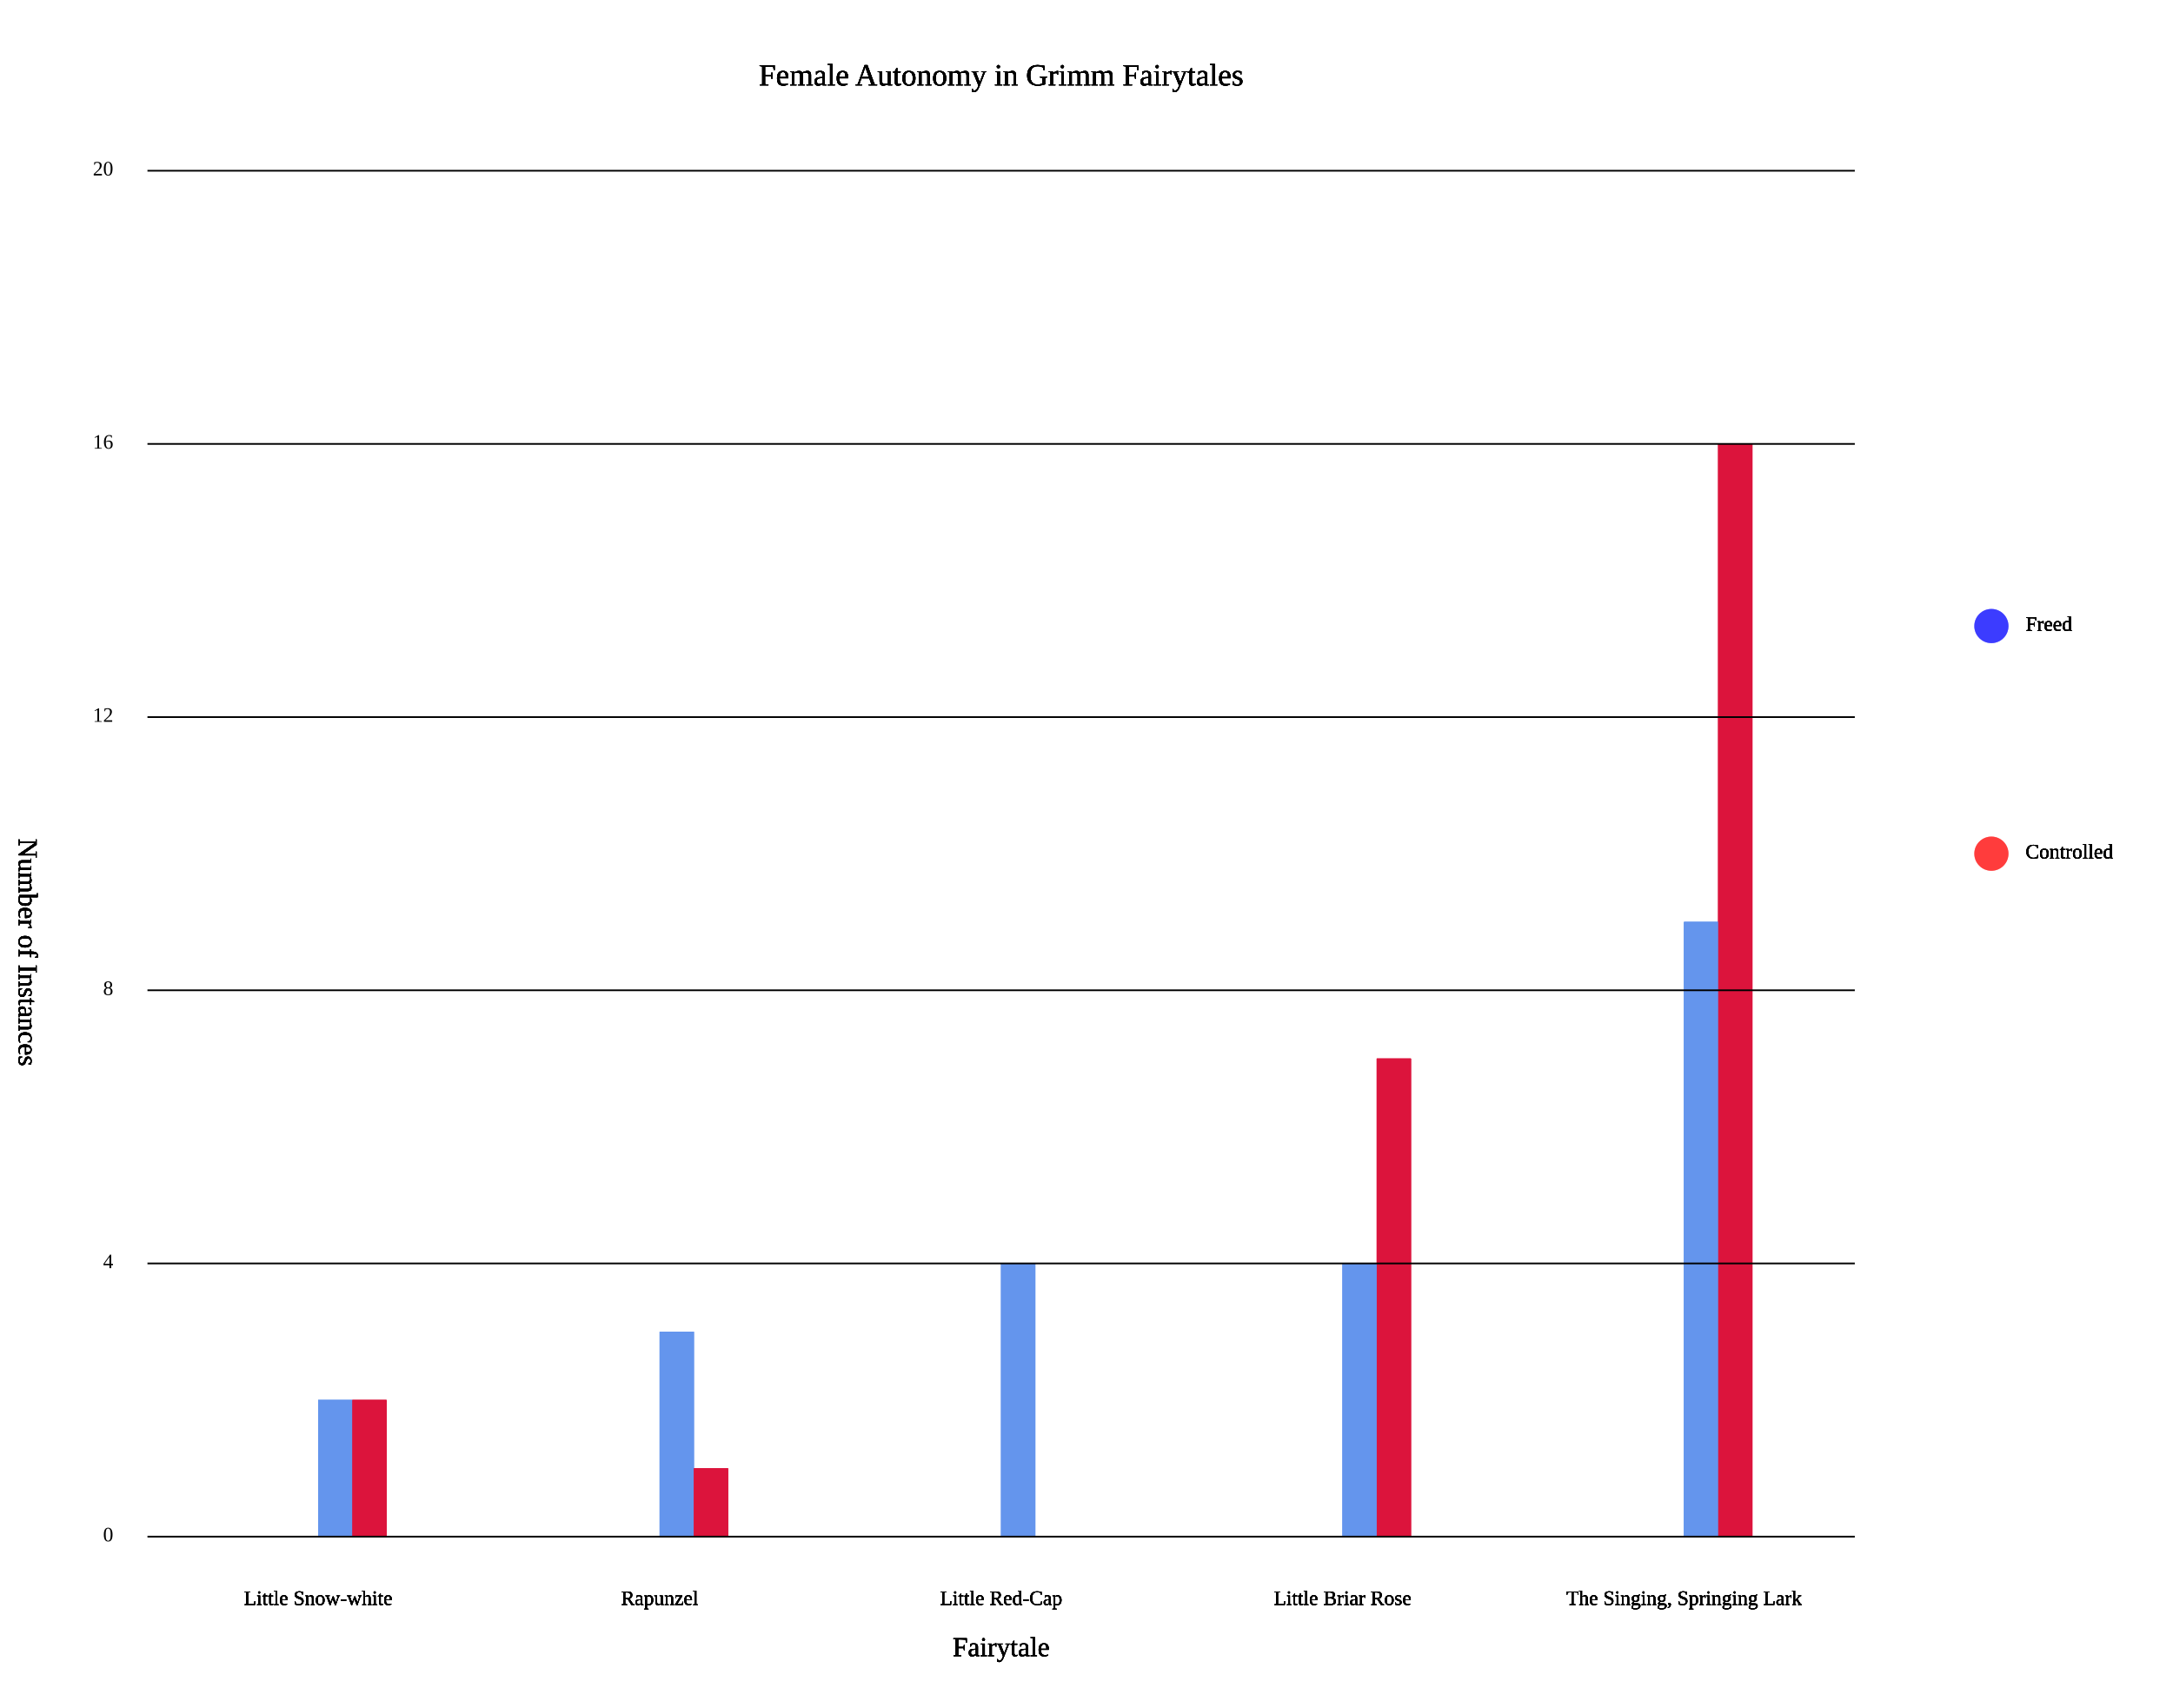
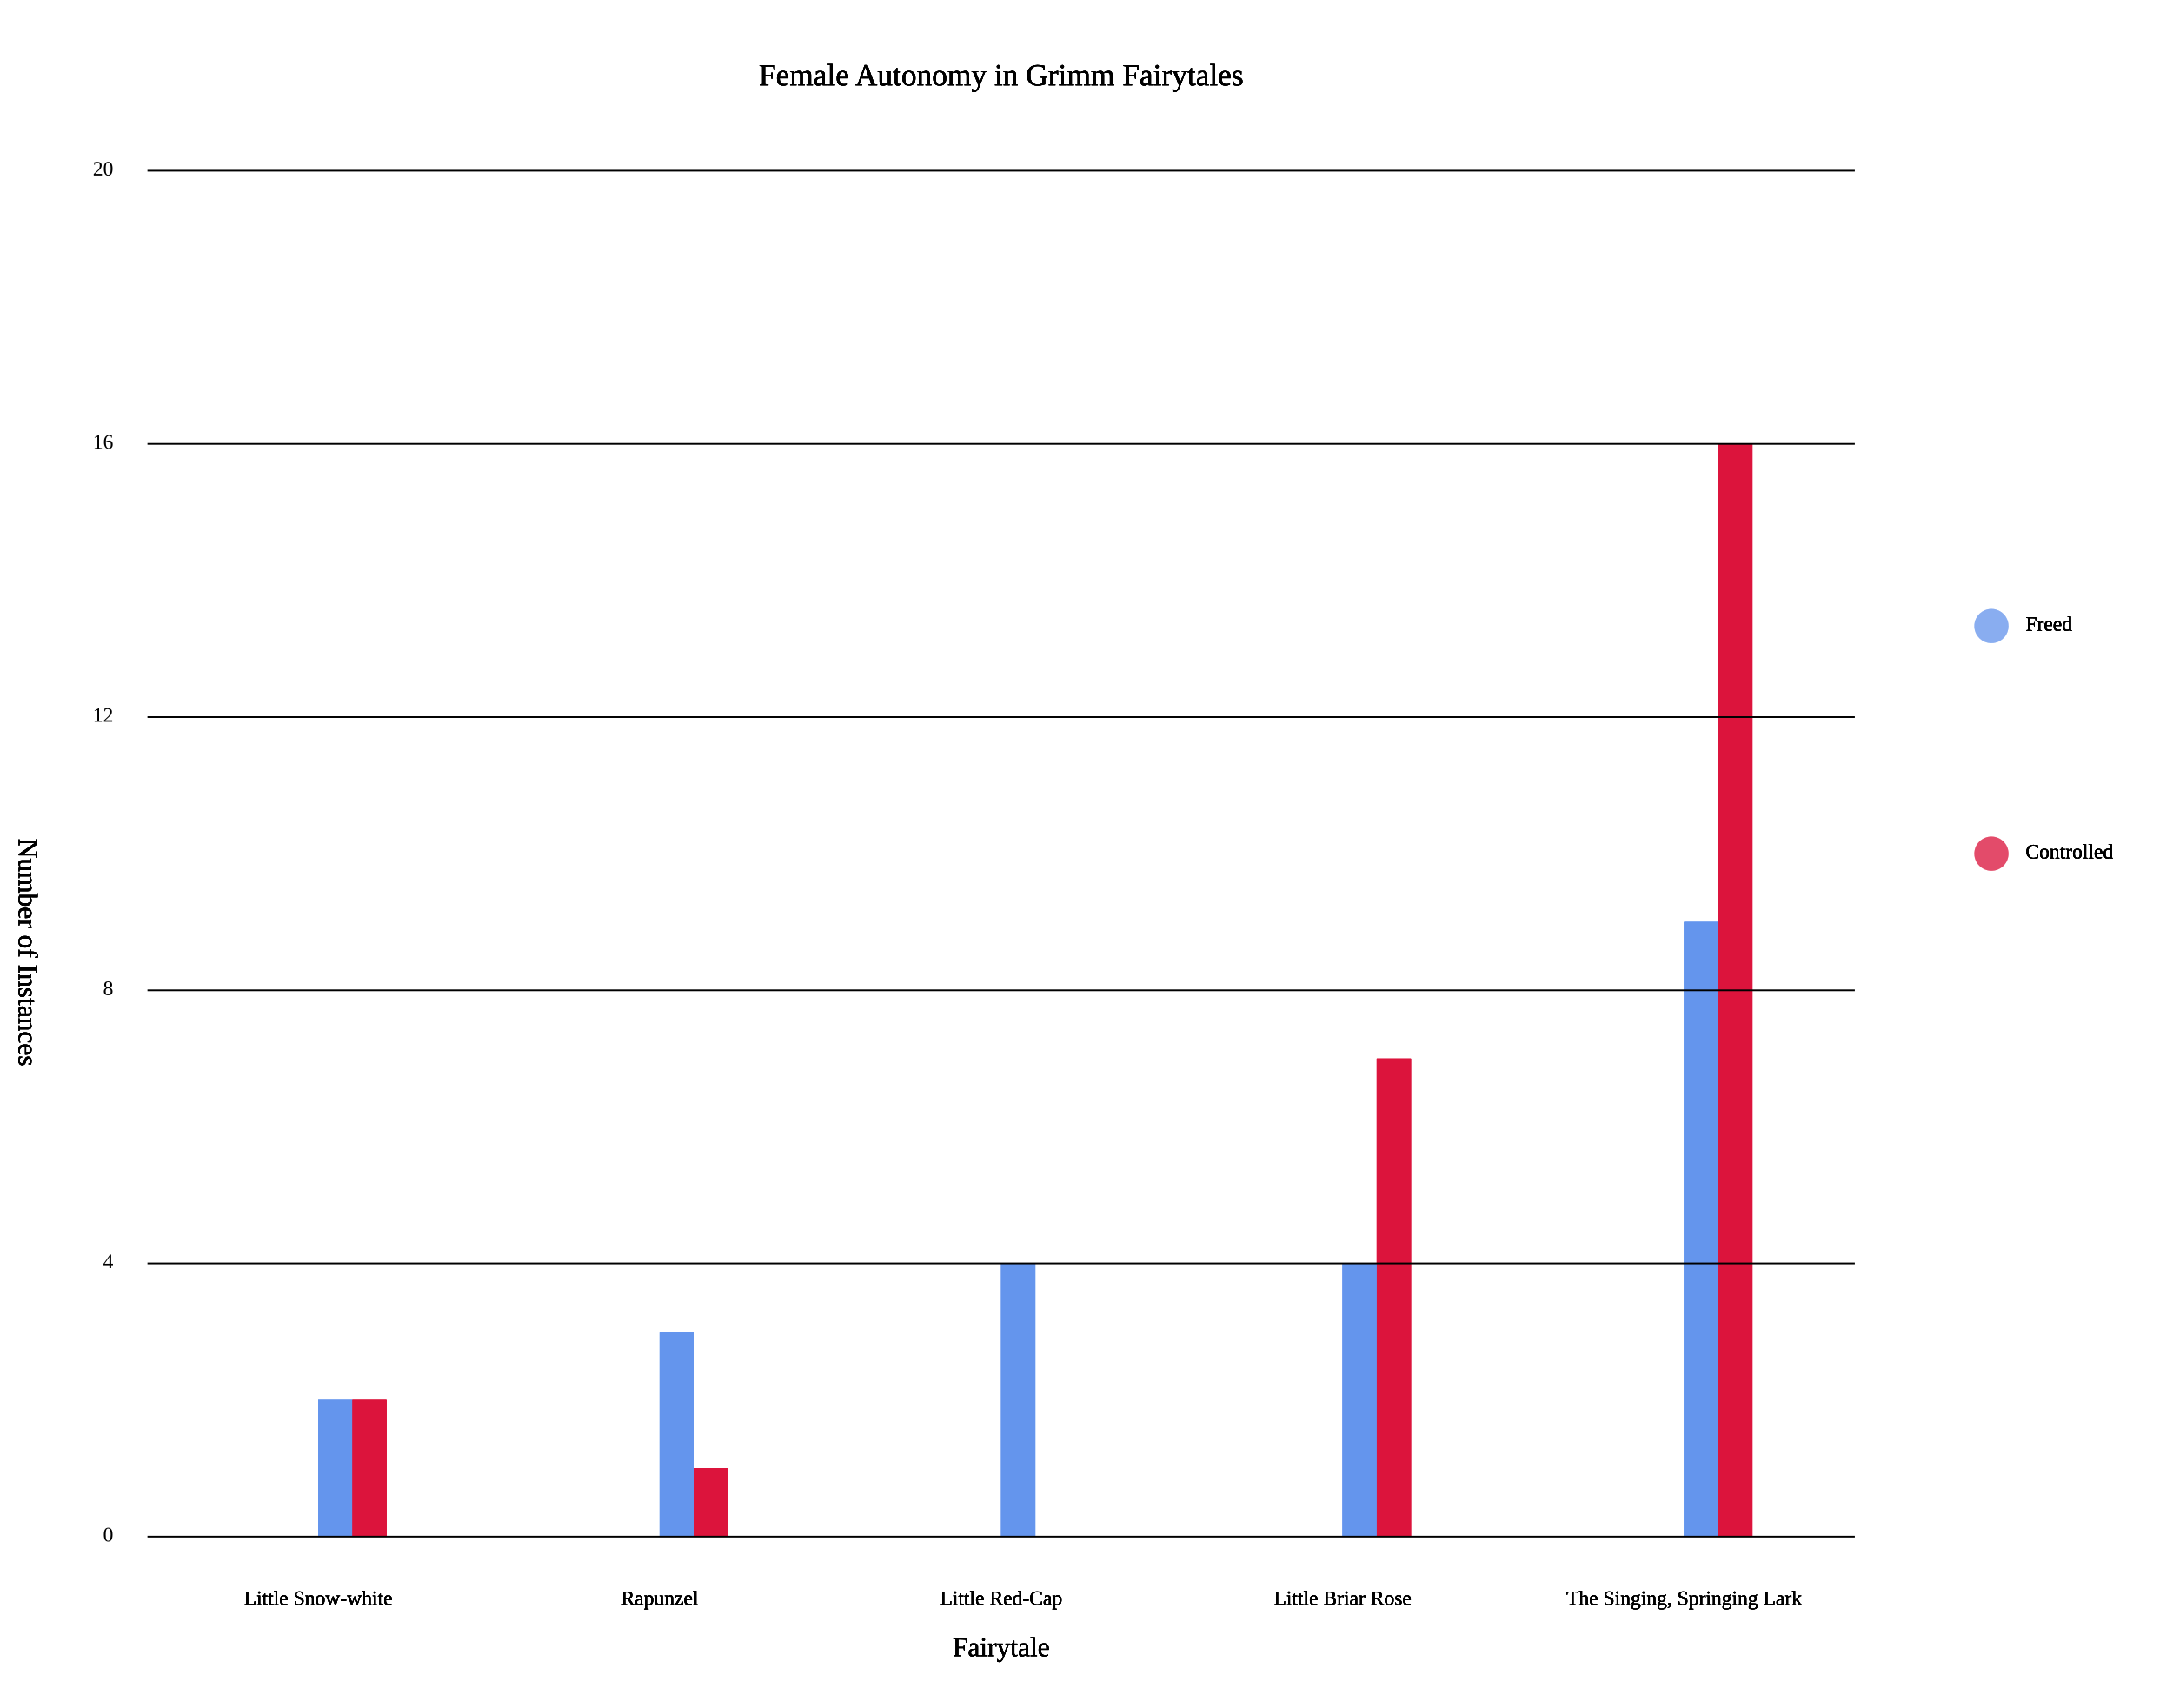
<svg xmlns="http://www.w3.org/2000/svg" height="1100" width="1400" viewBox="-50 -900 1200 1000">
  <text x="500" y="-850" text-anchor="middle" font-size="18">Female Autonomy in Grimm Fairytales</text>
  <text x="500" y="70" text-anchor="middle" font-size="16">Fairytale</text>
  <text y="-400" x="-70" text-anchor="middle" font-size="16" writing-mode="tb">Number of Instances</text>
  <text x="1100" y="-533.333" font-size="12" dominant-baseline="middle">Freed</text>
-   <circle cx="1080" cy="-533.333" r="10" fill="blue" fill-opacity=".25" />
+   <circle cx="1080" cy="-533.333" r="10" fill="cornflowerblue" fill-opacity=".25" />
  <text x="1100" y="-400" font-size="12" dominant-baseline="middle">Controlled</text>
-   <circle cx="1080" cy="-400" r="10" fill="red" fill-opacity=".25" />
+   <circle cx="1080" cy="-400" r="10" fill="crimson" fill-opacity=".25" />
  <rect x="100" y="-80" width="20" height="80" fill="cornflowerblue" />
  <rect x="120" y="-80" width="20" height="80" fill="crimson" />
  <text y="40" x="100" text-anchor="middle" font-size="12">Little Snow-white</text>
  <rect x="300" y="-120" width="20" height="120" fill="cornflowerblue" />
  <rect x="320" y="-40" width="20" height="40" fill="crimson" />
  <text y="40" x="300" text-anchor="middle" font-size="12">Rapunzel</text>
  <rect x="500" y="-160" width="20" height="160" fill="cornflowerblue" />
  <rect x="520" y="-0" width="20" height="0" fill="crimson" />
  <text y="40" x="500" text-anchor="middle" font-size="12">Little Red-Cap</text>
  <rect x="700" y="-160" width="20" height="160" fill="cornflowerblue" />
  <rect x="720" y="-280" width="20" height="280" fill="crimson" />
  <text y="40" x="700" text-anchor="middle" font-size="12">Little Briar Rose</text>
  <rect x="900" y="-360" width="20" height="360" fill="cornflowerblue" />
  <rect x="920" y="-640" width="20" height="640" fill="crimson" />
  <text y="40" x="900" text-anchor="middle" font-size="12">The Singing, Springing Lark</text>
  <text x="500" y="-850" text-anchor="middle" font-size="18">Female Autonomy in Grimm Fairytales</text>
  <text x="500" y="70" text-anchor="middle" font-size="16">Fairytale</text>
  <text y="-400" x="-70" text-anchor="middle" font-size="16" writing-mode="tb">Number of Instances</text>
  <text x="1100" y="-533.333" font-size="12" dominant-baseline="middle">Freed</text>
-   <circle cx="1080" cy="-533.333" r="10" fill="blue" fill-opacity=".25" />
+   <circle cx="1080" cy="-533.333" r="10" fill="cornflowerblue" fill-opacity=".25" />
  <text x="1100" y="-400" font-size="12" dominant-baseline="middle">Controlled</text>
-   <circle cx="1080" cy="-400" r="10" fill="red" fill-opacity=".25" />
+   <circle cx="1080" cy="-400" r="10" fill="crimson" fill-opacity=".25" />
  <rect x="100" y="-80" width="20" height="80" fill="cornflowerblue" />
  <rect x="120" y="-80" width="20" height="80" fill="crimson" />
  <text y="40" x="100" text-anchor="middle" font-size="12">Little Snow-white</text>
  <rect x="300" y="-120" width="20" height="120" fill="cornflowerblue" />
  <rect x="320" y="-40" width="20" height="40" fill="crimson" />
  <text y="40" x="300" text-anchor="middle" font-size="12">Rapunzel</text>
  <rect x="500" y="-160" width="20" height="160" fill="cornflowerblue" />
  <rect x="520" y="-0" width="20" height="0" fill="crimson" />
  <text y="40" x="500" text-anchor="middle" font-size="12">Little Red-Cap</text>
  <rect x="700" y="-160" width="20" height="160" fill="cornflowerblue" />
  <rect x="720" y="-280" width="20" height="280" fill="crimson" />
  <text y="40" x="700" text-anchor="middle" font-size="12">Little Briar Rose</text>
  <rect x="900" y="-360" width="20" height="360" fill="cornflowerblue" />
  <rect x="920" y="-640" width="20" height="640" fill="crimson" />
  <text y="40" x="900" text-anchor="middle" font-size="12">The Singing, Springing Lark</text>
  <text x="500" y="-850" text-anchor="middle" font-size="18">Female Autonomy in Grimm Fairytales</text>
  <text x="500" y="70" text-anchor="middle" font-size="16">Fairytale</text>
  <text y="-400" x="-70" text-anchor="middle" font-size="16" writing-mode="tb">Number of Instances</text>
  <text x="1100" y="-533.333" font-size="12" dominant-baseline="middle">Freed</text>
-   <circle cx="1080" cy="-533.333" r="10" fill="blue" fill-opacity=".25" />
+   <circle cx="1080" cy="-533.333" r="10" fill="cornflowerblue" fill-opacity=".25" />
  <text x="1100" y="-400" font-size="12" dominant-baseline="middle">Controlled</text>
-   <circle cx="1080" cy="-400" r="10" fill="red" fill-opacity=".25" />
+   <circle cx="1080" cy="-400" r="10" fill="crimson" fill-opacity=".25" />
  <rect x="100" y="-80" width="20" height="80" fill="cornflowerblue" />
  <rect x="120" y="-80" width="20" height="80" fill="crimson" />
  <text y="40" x="100" text-anchor="middle" font-size="12">Little Snow-white</text>
  <rect x="300" y="-120" width="20" height="120" fill="cornflowerblue" />
  <rect x="320" y="-40" width="20" height="40" fill="crimson" />
  <text y="40" x="300" text-anchor="middle" font-size="12">Rapunzel</text>
  <rect x="500" y="-160" width="20" height="160" fill="cornflowerblue" />
  <rect x="520" y="-0" width="20" height="0" fill="crimson" />
  <text y="40" x="500" text-anchor="middle" font-size="12">Little Red-Cap</text>
  <rect x="700" y="-160" width="20" height="160" fill="cornflowerblue" />
  <rect x="720" y="-280" width="20" height="280" fill="crimson" />
  <text y="40" x="700" text-anchor="middle" font-size="12">Little Briar Rose</text>
  <rect x="900" y="-360" width="20" height="360" fill="cornflowerblue" />
  <rect x="920" y="-640" width="20" height="640" fill="crimson" />
  <text y="40" x="900" text-anchor="middle" font-size="12">The Singing, Springing Lark</text>
  <text x="500" y="-850" text-anchor="middle" font-size="18">Female Autonomy in Grimm Fairytales</text>
  <text x="500" y="70" text-anchor="middle" font-size="16">Fairytale</text>
  <text y="-400" x="-70" text-anchor="middle" font-size="16" writing-mode="tb">Number of Instances</text>
  <text x="1100" y="-533.333" font-size="12" dominant-baseline="middle">Freed</text>
-   <circle cx="1080" cy="-533.333" r="10" fill="blue" fill-opacity=".25" />
+   <circle cx="1080" cy="-533.333" r="10" fill="cornflowerblue" fill-opacity=".25" />
  <text x="1100" y="-400" font-size="12" dominant-baseline="middle">Controlled</text>
-   <circle cx="1080" cy="-400" r="10" fill="red" fill-opacity=".25" />
+   <circle cx="1080" cy="-400" r="10" fill="crimson" fill-opacity=".25" />
  <rect x="100" y="-80" width="20" height="80" fill="cornflowerblue" />
  <rect x="120" y="-80" width="20" height="80" fill="crimson" />
  <text y="40" x="100" text-anchor="middle" font-size="12">Little Snow-white</text>
  <rect x="300" y="-120" width="20" height="120" fill="cornflowerblue" />
  <rect x="320" y="-40" width="20" height="40" fill="crimson" />
  <text y="40" x="300" text-anchor="middle" font-size="12">Rapunzel</text>
  <rect x="500" y="-160" width="20" height="160" fill="cornflowerblue" />
  <rect x="520" y="-0" width="20" height="0" fill="crimson" />
  <text y="40" x="500" text-anchor="middle" font-size="12">Little Red-Cap</text>
  <rect x="700" y="-160" width="20" height="160" fill="cornflowerblue" />
  <rect x="720" y="-280" width="20" height="280" fill="crimson" />
  <text y="40" x="700" text-anchor="middle" font-size="12">Little Briar Rose</text>
  <rect x="900" y="-360" width="20" height="360" fill="cornflowerblue" />
  <rect x="920" y="-640" width="20" height="640" fill="crimson" />
  <text y="40" x="900" text-anchor="middle" font-size="12">The Singing, Springing Lark</text>
  <text x="500" y="-850" text-anchor="middle" font-size="18">Female Autonomy in Grimm Fairytales</text>
  <text x="500" y="70" text-anchor="middle" font-size="16">Fairytale</text>
  <text y="-400" x="-70" text-anchor="middle" font-size="16" writing-mode="tb">Number of Instances</text>
  <text x="1100" y="-533.333" font-size="12" dominant-baseline="middle">Freed</text>
-   <circle cx="1080" cy="-533.333" r="10" fill="blue" fill-opacity=".25" />
+   <circle cx="1080" cy="-533.333" r="10" fill="cornflowerblue" fill-opacity=".25" />
  <text x="1100" y="-400" font-size="12" dominant-baseline="middle">Controlled</text>
-   <circle cx="1080" cy="-400" r="10" fill="red" fill-opacity=".25" />
+   <circle cx="1080" cy="-400" r="10" fill="crimson" fill-opacity=".25" />
  <rect x="100" y="-80" width="20" height="80" fill="cornflowerblue" />
  <rect x="120" y="-80" width="20" height="80" fill="crimson" />
  <text y="40" x="100" text-anchor="middle" font-size="12">Little Snow-white</text>
  <rect x="300" y="-120" width="20" height="120" fill="cornflowerblue" />
  <rect x="320" y="-40" width="20" height="40" fill="crimson" />
  <text y="40" x="300" text-anchor="middle" font-size="12">Rapunzel</text>
  <rect x="500" y="-160" width="20" height="160" fill="cornflowerblue" />
  <rect x="520" y="-0" width="20" height="0" fill="crimson" />
  <text y="40" x="500" text-anchor="middle" font-size="12">Little Red-Cap</text>
  <rect x="700" y="-160" width="20" height="160" fill="cornflowerblue" />
  <rect x="720" y="-280" width="20" height="280" fill="crimson" />
  <text y="40" x="700" text-anchor="middle" font-size="12">Little Briar Rose</text>
  <rect x="900" y="-360" width="20" height="360" fill="cornflowerblue" />
  <rect x="920" y="-640" width="20" height="640" fill="crimson" />
  <text y="40" x="900" text-anchor="middle" font-size="12">The Singing, Springing Lark</text>
  <line x1="0" x2="1000" y1="-0" y2="-0" stroke="black" stroke-width="1" />
  <text x="-20" y="-0" text-anchor="end" dominant-baseline="middle" font-size="12">0</text>
  <line x1="0" x2="1000" y1="-160" y2="-160" stroke="black" stroke-width="1" />
  <text x="-20" y="-160" text-anchor="end" dominant-baseline="middle" font-size="12">4</text>
  <line x1="0" x2="1000" y1="-320" y2="-320" stroke="black" stroke-width="1" />
  <text x="-20" y="-320" text-anchor="end" dominant-baseline="middle" font-size="12">8</text>
  <line x1="0" x2="1000" y1="-480" y2="-480" stroke="black" stroke-width="1" />
  <text x="-20" y="-480" text-anchor="end" dominant-baseline="middle" font-size="12">12</text>
  <line x1="0" x2="1000" y1="-640" y2="-640" stroke="black" stroke-width="1" />
  <text x="-20" y="-640" text-anchor="end" dominant-baseline="middle" font-size="12">16</text>
  <line x1="0" x2="1000" y1="-800" y2="-800" stroke="black" stroke-width="1" />
  <text x="-20" y="-800" text-anchor="end" dominant-baseline="middle" font-size="12">20</text>
  <line x1="0" x2="1000" y1="-960" y2="-960" stroke="black" stroke-width="1" />
  <text x="-20" y="-960" text-anchor="end" dominant-baseline="middle" font-size="12">24</text>
  <line x1="0" x2="1000" y1="-1120" y2="-1120" stroke="black" stroke-width="1" />
  <text x="-20" y="-1120" text-anchor="end" dominant-baseline="middle" font-size="12">28</text>
</svg>
